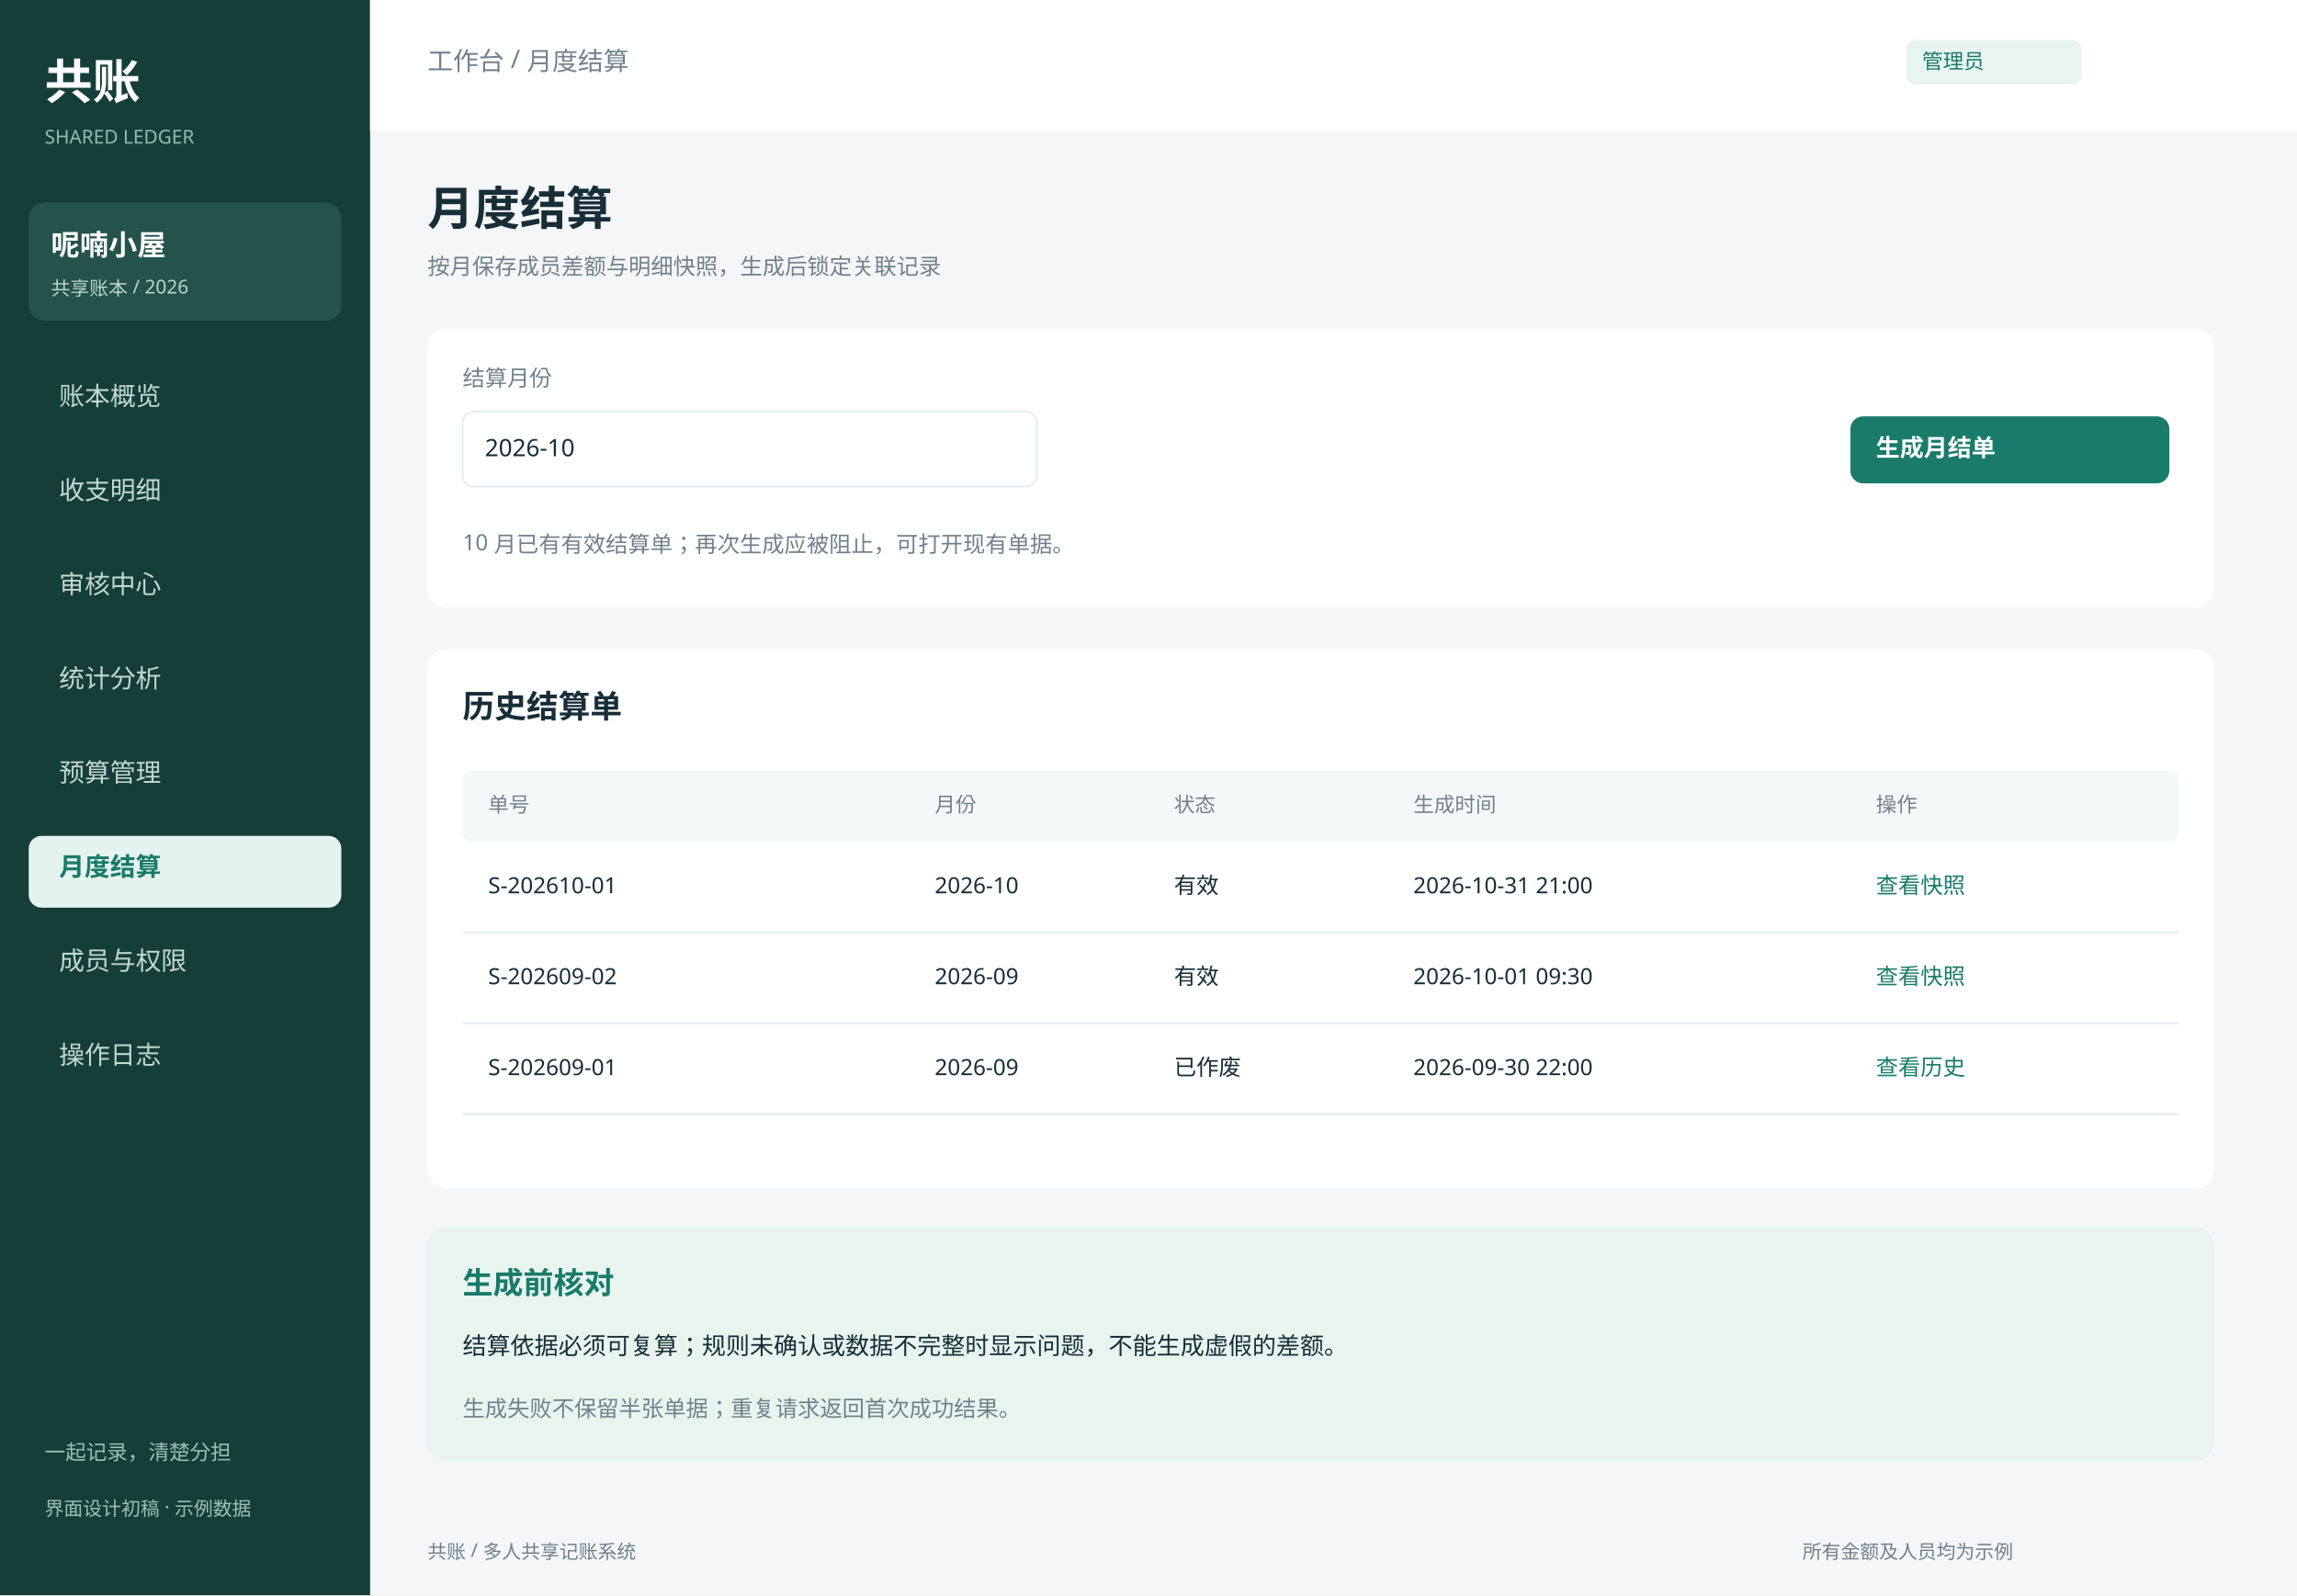
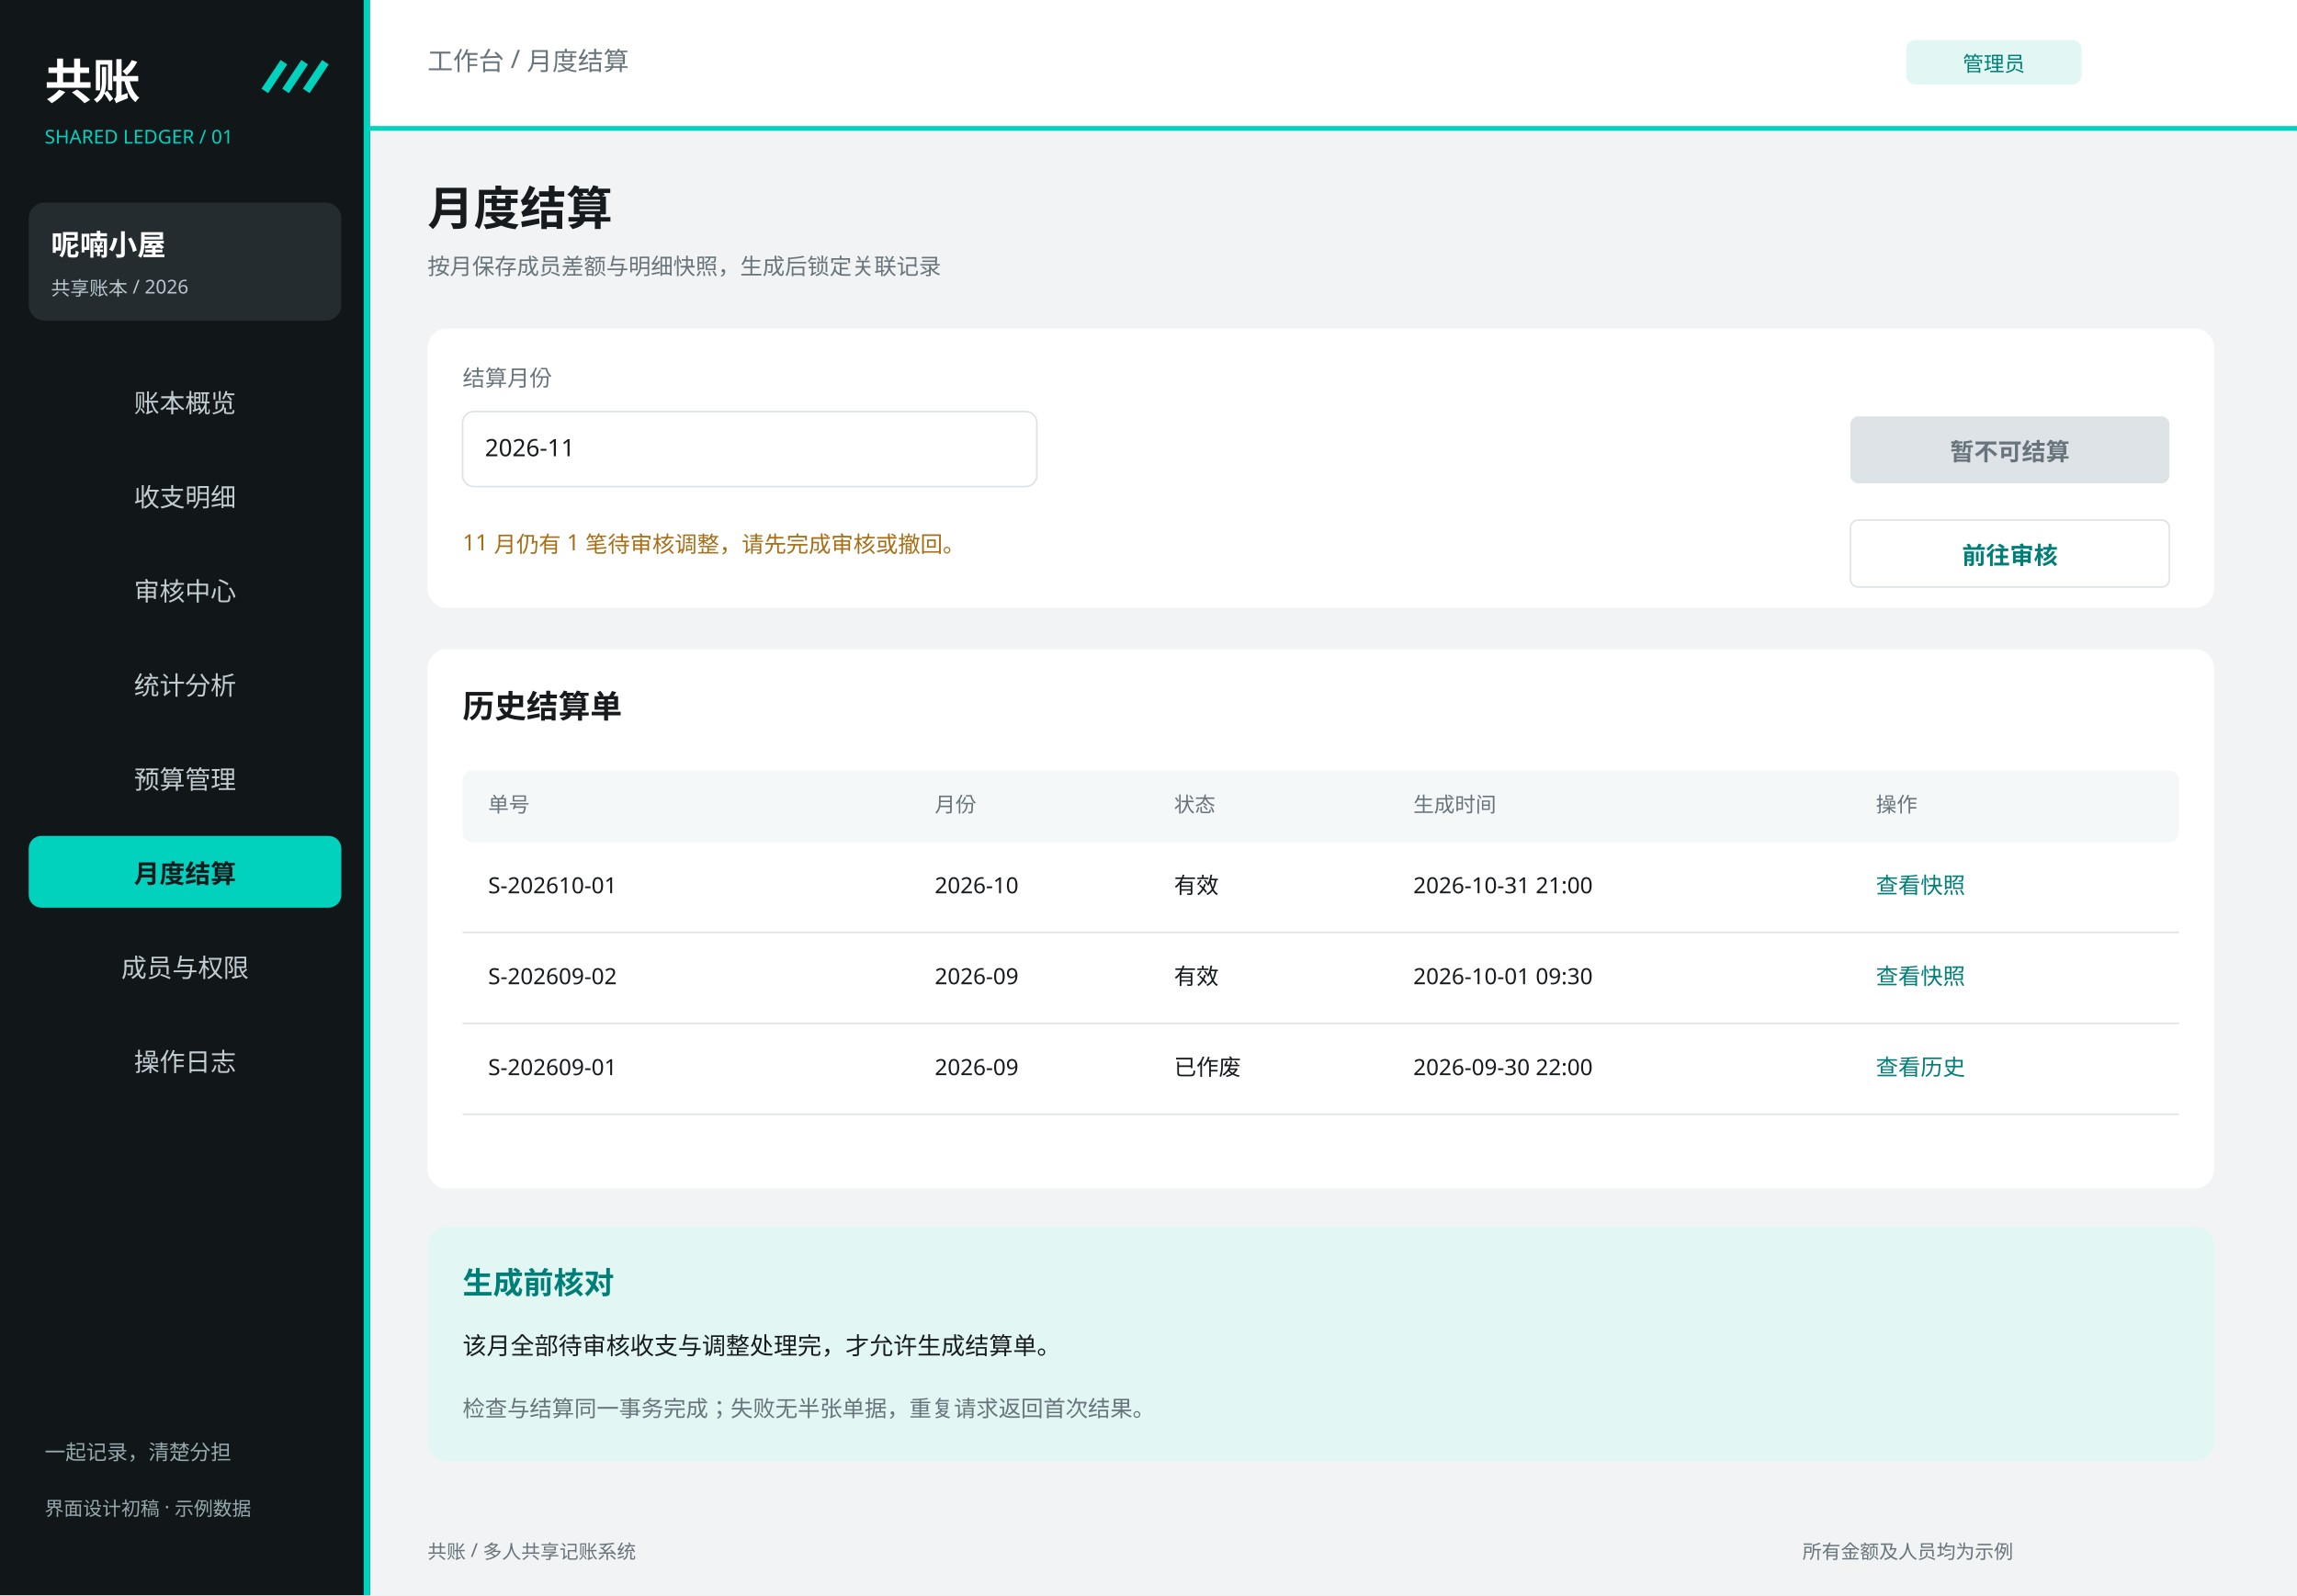
<svg xmlns="http://www.w3.org/2000/svg" width="1440" height="1000" viewBox="0 0 1440 1000">
-   <rect width="1440" height="1000" fill="#F4F6F8" />
-   <rect x="0" y="0" width="232" height="1000" rx="0" fill="#153E39" />
+   <rect width="1440" height="1000" fill="#F1F3F4" />
+   <rect x="0" y="0" width="232" height="1000" rx="0" fill="#111619" />
+   <rect x="228" y="0" width="4" height="1000" rx="0" fill="#00D2BE" />
+   <line x1="166" y1="57" x2="178" y2="39" stroke="#00D2BE" stroke-width="5" />
+   <line x1="179" y1="57" x2="191" y2="39" stroke="#00D2BE" stroke-width="5" />
+   <line x1="192" y1="57" x2="204" y2="39" stroke="#00D2BE" stroke-width="5" />
  <text x="28" y="62" font-family="Microsoft YaHei, sans-serif" font-size="30" font-weight="700" fill="white">共账</text>
-   <text x="28" y="90" font-family="Microsoft YaHei, sans-serif" font-size="12" font-weight="400" fill="#94BBB0">SHARED LEDGER</text>
-   <rect x="18" y="127" width="196" height="74" rx="10" fill="#23534B" />
+   <text x="28" y="90" font-family="Microsoft YaHei, sans-serif" font-size="12" font-weight="400" fill="#00D2BE">SHARED LEDGER / 01</text>
+   <rect x="18" y="127" width="196" height="74" rx="10" fill="#242C30" />
  <text x="32" y="160" font-family="Microsoft YaHei, sans-serif" font-size="18" font-weight="700" fill="white">呢喃小屋</text>
-   <text x="32" y="185" font-family="Microsoft YaHei, sans-serif" font-size="12" font-weight="400" fill="#BBD4CD">共享账本  /  2026</text>
-   <text x="37" y="254" font-family="Microsoft YaHei, sans-serif" font-size="16" font-weight="400" fill="#C2D8D0">账本概览</text>
-   <text x="37" y="313" font-family="Microsoft YaHei, sans-serif" font-size="16" font-weight="400" fill="#C2D8D0">收支明细</text>
-   <text x="37" y="372" font-family="Microsoft YaHei, sans-serif" font-size="16" font-weight="400" fill="#C2D8D0">审核中心</text>
-   <text x="37" y="431" font-family="Microsoft YaHei, sans-serif" font-size="16" font-weight="400" fill="#C2D8D0">统计分析</text>
-   <text x="37" y="490" font-family="Microsoft YaHei, sans-serif" font-size="16" font-weight="400" fill="#C2D8D0">预算管理</text>
-   <rect x="18" y="524" width="196" height="45" rx="8" fill="#E4F3ED" />
-   <text x="37" y="549" font-family="Microsoft YaHei, sans-serif" font-size="16" font-weight="700" fill="#197B69">月度结算</text>
-   <text x="37" y="608" font-family="Microsoft YaHei, sans-serif" font-size="16" font-weight="400" fill="#C2D8D0">成员与权限</text>
-   <text x="37" y="667" font-family="Microsoft YaHei, sans-serif" font-size="16" font-weight="400" fill="#C2D8D0">操作日志</text>
-   <text x="28" y="915" font-family="Microsoft YaHei, sans-serif" font-size="13" font-weight="400" fill="#9DC0B5">一起记录，清楚分担</text>
-   <text x="28" y="950" font-family="Microsoft YaHei, sans-serif" font-size="12" font-weight="400" fill="#9DC0B5">界面设计初稿  ·  示例数据</text>
+   <text x="32" y="185" font-family="Microsoft YaHei, sans-serif" font-size="12" font-weight="400" fill="#B9C7CD">共享账本  /  2026</text>
+   <text x="116.0" y="251.5" text-anchor="middle" dominant-baseline="central" font-family="Microsoft YaHei, sans-serif" font-size="16" font-weight="400" fill="#C2CDD2">账本概览</text>
+   <text x="116.0" y="310.5" text-anchor="middle" dominant-baseline="central" font-family="Microsoft YaHei, sans-serif" font-size="16" font-weight="400" fill="#C2CDD2">收支明细</text>
+   <text x="116.0" y="369.5" text-anchor="middle" dominant-baseline="central" font-family="Microsoft YaHei, sans-serif" font-size="16" font-weight="400" fill="#C2CDD2">审核中心</text>
+   <text x="116.0" y="428.5" text-anchor="middle" dominant-baseline="central" font-family="Microsoft YaHei, sans-serif" font-size="16" font-weight="400" fill="#C2CDD2">统计分析</text>
+   <text x="116.0" y="487.5" text-anchor="middle" dominant-baseline="central" font-family="Microsoft YaHei, sans-serif" font-size="16" font-weight="400" fill="#C2CDD2">预算管理</text>
+   <rect x="18" y="524" width="196" height="45" rx="8" fill="#00D2BE" />
+   <text x="116.0" y="546.5" text-anchor="middle" dominant-baseline="central" font-family="Microsoft YaHei, sans-serif" font-size="16" font-weight="700" fill="#171B1E">月度结算</text>
+   <text x="116.0" y="605.5" text-anchor="middle" dominant-baseline="central" font-family="Microsoft YaHei, sans-serif" font-size="16" font-weight="400" fill="#C2CDD2">成员与权限</text>
+   <text x="116.0" y="664.5" text-anchor="middle" dominant-baseline="central" font-family="Microsoft YaHei, sans-serif" font-size="16" font-weight="400" fill="#C2CDD2">操作日志</text>
+   <text x="28" y="915" font-family="Microsoft YaHei, sans-serif" font-size="13" font-weight="400" fill="#95A9AF">一起记录，清楚分担</text>
+   <text x="28" y="950" font-family="Microsoft YaHei, sans-serif" font-size="12" font-weight="400" fill="#95A9AF">界面设计初稿  ·  示例数据</text>
  <rect x="232" y="0" width="1208" height="82" rx="0" fill="white" />
-   <text x="268" y="44" font-family="Microsoft YaHei, sans-serif" font-size="16" font-weight="400" fill="#71818B">工作台  /  月度结算</text>
-   <rect x="1195" y="25" width="110" height="28" rx="6" fill="#E8F5EF" />
-   <text x="1205" y="43" font-family="Microsoft YaHei, sans-serif" font-size="13" font-weight="400" fill="#197B69">管理员</text>
-   <text x="268" y="141" font-family="Microsoft YaHei, sans-serif" font-size="29" font-weight="700" fill="#172E38">月度结算</text>
-   <text x="268" y="172" font-family="Microsoft YaHei, sans-serif" font-size="14" font-weight="400" fill="#71818B">按月保存成员差额与明细快照，生成后锁定关联记录</text>
-   <text x="268" y="977" font-family="Microsoft YaHei, sans-serif" font-size="12" font-weight="400" fill="#71818B">共账  /  多人共享记账系统</text>
-   <text x="1130" y="977" font-family="Microsoft YaHei, sans-serif" font-size="12" font-weight="400" fill="#71818B">所有金额及人员均为示例</text>
+   <rect x="232" y="79" width="1208" height="3" rx="0" fill="#00D2BE" />
+   <text x="268" y="44" font-family="Microsoft YaHei, sans-serif" font-size="16" font-weight="400" fill="#68747B">工作台  /  月度结算</text>
+   <rect x="1195" y="25" width="110" height="28" rx="6" fill="#E2F7F3" />
+   <text x="1250.0" y="39.0" text-anchor="middle" dominant-baseline="central" font-family="Microsoft YaHei, sans-serif" font-size="13" font-weight="400" fill="#007E78">管理员</text>
+   <text x="268" y="141" font-family="Microsoft YaHei, sans-serif" font-size="29" font-weight="700" fill="#171B1E">月度结算</text>
+   <text x="268" y="172" font-family="Microsoft YaHei, sans-serif" font-size="14" font-weight="400" fill="#68747B">按月保存成员差额与明细快照，生成后锁定关联记录</text>
+   <text x="268" y="977" font-family="Microsoft YaHei, sans-serif" font-size="12" font-weight="400" fill="#68747B">共账  /  多人共享记账系统</text>
+   <text x="1130" y="977" font-family="Microsoft YaHei, sans-serif" font-size="12" font-weight="400" fill="#68747B">所有金额及人员均为示例</text>
  <rect x="268" y="206" width="1120" height="175" rx="12" fill="white" />
-   <text x="290" y="242" font-family="Microsoft YaHei, sans-serif" font-size="14" font-weight="400" fill="#71818B">结算月份</text>
-   <rect x="290" y="258" width="360" height="47" rx="7" fill="white" stroke="#E3E9ED" />
-   <text x="304" y="286" font-family="Microsoft YaHei, sans-serif" font-size="15" font-weight="400" fill="#172E38">2026-10</text>
-   <rect x="1160" y="261" width="200" height="42" rx="8" fill="#197B69" />
-   <text x="1176" y="286" font-family="Microsoft YaHei, sans-serif" font-size="15" font-weight="700" fill="white">生成月结单</text>
-   <text x="290" y="345" font-family="Microsoft YaHei, sans-serif" font-size="14" font-weight="400" fill="#71818B">10 月已有有效结算单；再次生成应被阻止，可打开现有单据。</text>
+   <text x="290" y="242" font-family="Microsoft YaHei, sans-serif" font-size="14" font-weight="400" fill="#68747B">结算月份</text>
+   <rect x="290" y="258" width="360" height="47" rx="7" fill="white" stroke="#DDE3E6" />
+   <text x="304" y="286" font-family="Microsoft YaHei, sans-serif" font-size="15" font-weight="400" fill="#171B1E">2026-11</text>
+   <rect x="1160" y="261" width="200" height="42" rx="5" fill="#DDE3E6" />
+   <text x="1260.0" y="282.0" text-anchor="middle" dominant-baseline="central" font-family="Microsoft YaHei, sans-serif" font-size="15" font-weight="700" fill="#68747B">暂不可结算</text>
+   <text x="290" y="345" font-family="Microsoft YaHei, sans-serif" font-size="14" font-weight="400" fill="#A66E17">11 月仍有 1 笔待审核调整，请先完成审核或撤回。</text>
+   <rect x="1160" y="326" width="200" height="42" rx="5" fill="white" stroke="#DDE3E6" />
+   <text x="1260.0" y="347.0" text-anchor="middle" dominant-baseline="central" font-family="Microsoft YaHei, sans-serif" font-size="15" font-weight="700" fill="#007E78">前往审核</text>
  <rect x="268" y="407" width="1120" height="338" rx="12" fill="white" />
-   <text x="290" y="450" font-family="Microsoft YaHei, sans-serif" font-size="20" font-weight="700" fill="#172E38">历史结算单</text>
+   <text x="290" y="450" font-family="Microsoft YaHei, sans-serif" font-size="20" font-weight="700" fill="#171B1E">历史结算单</text>
  <rect x="290" y="483" width="1076" height="45" rx="6" fill="#F5F8F9" />
-   <text x="306" y="509" font-family="Microsoft YaHei, sans-serif" font-size="13" font-weight="400" fill="#71818B">单号</text>
-   <text x="586" y="509" font-family="Microsoft YaHei, sans-serif" font-size="13" font-weight="400" fill="#71818B">月份</text>
-   <text x="736" y="509" font-family="Microsoft YaHei, sans-serif" font-size="13" font-weight="400" fill="#71818B">状态</text>
-   <text x="886" y="509" font-family="Microsoft YaHei, sans-serif" font-size="13" font-weight="400" fill="#71818B">生成时间</text>
-   <text x="1176" y="509" font-family="Microsoft YaHei, sans-serif" font-size="13" font-weight="400" fill="#71818B">操作</text>
-   <rect x="290" y="584" width="1076" height="1" rx="0" fill="#E3E9ED" />
-   <text x="306" y="560" font-family="Microsoft YaHei, sans-serif" font-size="14" font-weight="400" fill="#172E38">S-202610-01</text>
-   <text x="586" y="560" font-family="Microsoft YaHei, sans-serif" font-size="14" font-weight="400" fill="#172E38">2026-10</text>
-   <text x="736" y="560" font-family="Microsoft YaHei, sans-serif" font-size="14" font-weight="400" fill="#172E38">有效</text>
-   <text x="886" y="560" font-family="Microsoft YaHei, sans-serif" font-size="14" font-weight="400" fill="#172E38">2026-10-31 21:00</text>
-   <text x="1176" y="560" font-family="Microsoft YaHei, sans-serif" font-size="14" font-weight="400" fill="#197B69">查看快照</text>
-   <rect x="290" y="641" width="1076" height="1" rx="0" fill="#E3E9ED" />
-   <text x="306" y="617" font-family="Microsoft YaHei, sans-serif" font-size="14" font-weight="400" fill="#172E38">S-202609-02</text>
-   <text x="586" y="617" font-family="Microsoft YaHei, sans-serif" font-size="14" font-weight="400" fill="#172E38">2026-09</text>
-   <text x="736" y="617" font-family="Microsoft YaHei, sans-serif" font-size="14" font-weight="400" fill="#172E38">有效</text>
-   <text x="886" y="617" font-family="Microsoft YaHei, sans-serif" font-size="14" font-weight="400" fill="#172E38">2026-10-01 09:30</text>
-   <text x="1176" y="617" font-family="Microsoft YaHei, sans-serif" font-size="14" font-weight="400" fill="#197B69">查看快照</text>
-   <rect x="290" y="698" width="1076" height="1" rx="0" fill="#E3E9ED" />
-   <text x="306" y="674" font-family="Microsoft YaHei, sans-serif" font-size="14" font-weight="400" fill="#172E38">S-202609-01</text>
-   <text x="586" y="674" font-family="Microsoft YaHei, sans-serif" font-size="14" font-weight="400" fill="#172E38">2026-09</text>
-   <text x="736" y="674" font-family="Microsoft YaHei, sans-serif" font-size="14" font-weight="400" fill="#172E38">已作废</text>
-   <text x="886" y="674" font-family="Microsoft YaHei, sans-serif" font-size="14" font-weight="400" fill="#172E38">2026-09-30 22:00</text>
-   <text x="1176" y="674" font-family="Microsoft YaHei, sans-serif" font-size="14" font-weight="400" fill="#197B69">查看历史</text>
-   <rect x="268" y="769" width="1120" height="147" rx="12" fill="#E8F5EF" />
-   <text x="290" y="811" font-family="Microsoft YaHei, sans-serif" font-size="19" font-weight="700" fill="#197B69">生成前核对</text>
-   <text x="290" y="849" font-family="Microsoft YaHei, sans-serif" font-size="15" font-weight="400" fill="#172E38">结算依据必须可复算；规则未确认或数据不完整时显示问题，不能生成虚假的差额。</text>
-   <text x="290" y="888" font-family="Microsoft YaHei, sans-serif" font-size="14" font-weight="400" fill="#71818B">生成失败不保留半张单据；重复请求返回首次成功结果。</text>
+   <text x="306" y="509" font-family="Microsoft YaHei, sans-serif" font-size="13" font-weight="400" fill="#68747B">单号</text>
+   <text x="586" y="509" font-family="Microsoft YaHei, sans-serif" font-size="13" font-weight="400" fill="#68747B">月份</text>
+   <text x="736" y="509" font-family="Microsoft YaHei, sans-serif" font-size="13" font-weight="400" fill="#68747B">状态</text>
+   <text x="886" y="509" font-family="Microsoft YaHei, sans-serif" font-size="13" font-weight="400" fill="#68747B">生成时间</text>
+   <text x="1176" y="509" font-family="Microsoft YaHei, sans-serif" font-size="13" font-weight="400" fill="#68747B">操作</text>
+   <rect x="290" y="584" width="1076" height="1" rx="0" fill="#DDE3E6" />
+   <text x="306" y="560" font-family="Microsoft YaHei, sans-serif" font-size="14" font-weight="400" fill="#171B1E">S-202610-01</text>
+   <text x="586" y="560" font-family="Microsoft YaHei, sans-serif" font-size="14" font-weight="400" fill="#171B1E">2026-10</text>
+   <text x="736" y="560" font-family="Microsoft YaHei, sans-serif" font-size="14" font-weight="400" fill="#171B1E">有效</text>
+   <text x="886" y="560" font-family="Microsoft YaHei, sans-serif" font-size="14" font-weight="400" fill="#171B1E">2026-10-31 21:00</text>
+   <text x="1176" y="560" font-family="Microsoft YaHei, sans-serif" font-size="14" font-weight="400" fill="#007E78">查看快照</text>
+   <rect x="290" y="641" width="1076" height="1" rx="0" fill="#DDE3E6" />
+   <text x="306" y="617" font-family="Microsoft YaHei, sans-serif" font-size="14" font-weight="400" fill="#171B1E">S-202609-02</text>
+   <text x="586" y="617" font-family="Microsoft YaHei, sans-serif" font-size="14" font-weight="400" fill="#171B1E">2026-09</text>
+   <text x="736" y="617" font-family="Microsoft YaHei, sans-serif" font-size="14" font-weight="400" fill="#171B1E">有效</text>
+   <text x="886" y="617" font-family="Microsoft YaHei, sans-serif" font-size="14" font-weight="400" fill="#171B1E">2026-10-01 09:30</text>
+   <text x="1176" y="617" font-family="Microsoft YaHei, sans-serif" font-size="14" font-weight="400" fill="#007E78">查看快照</text>
+   <rect x="290" y="698" width="1076" height="1" rx="0" fill="#DDE3E6" />
+   <text x="306" y="674" font-family="Microsoft YaHei, sans-serif" font-size="14" font-weight="400" fill="#171B1E">S-202609-01</text>
+   <text x="586" y="674" font-family="Microsoft YaHei, sans-serif" font-size="14" font-weight="400" fill="#171B1E">2026-09</text>
+   <text x="736" y="674" font-family="Microsoft YaHei, sans-serif" font-size="14" font-weight="400" fill="#171B1E">已作废</text>
+   <text x="886" y="674" font-family="Microsoft YaHei, sans-serif" font-size="14" font-weight="400" fill="#171B1E">2026-09-30 22:00</text>
+   <text x="1176" y="674" font-family="Microsoft YaHei, sans-serif" font-size="14" font-weight="400" fill="#007E78">查看历史</text>
+   <rect x="268" y="769" width="1120" height="147" rx="12" fill="#E2F7F3" />
+   <text x="290" y="811" font-family="Microsoft YaHei, sans-serif" font-size="19" font-weight="700" fill="#007E78">生成前核对</text>
+   <text x="290" y="849" font-family="Microsoft YaHei, sans-serif" font-size="15" font-weight="400" fill="#171B1E">该月全部待审核收支与调整处理完，才允许生成结算单。</text>
+   <text x="290" y="888" font-family="Microsoft YaHei, sans-serif" font-size="14" font-weight="400" fill="#68747B">检查与结算同一事务完成；失败无半张单据，重复请求返回首次结果。</text>
</svg>
